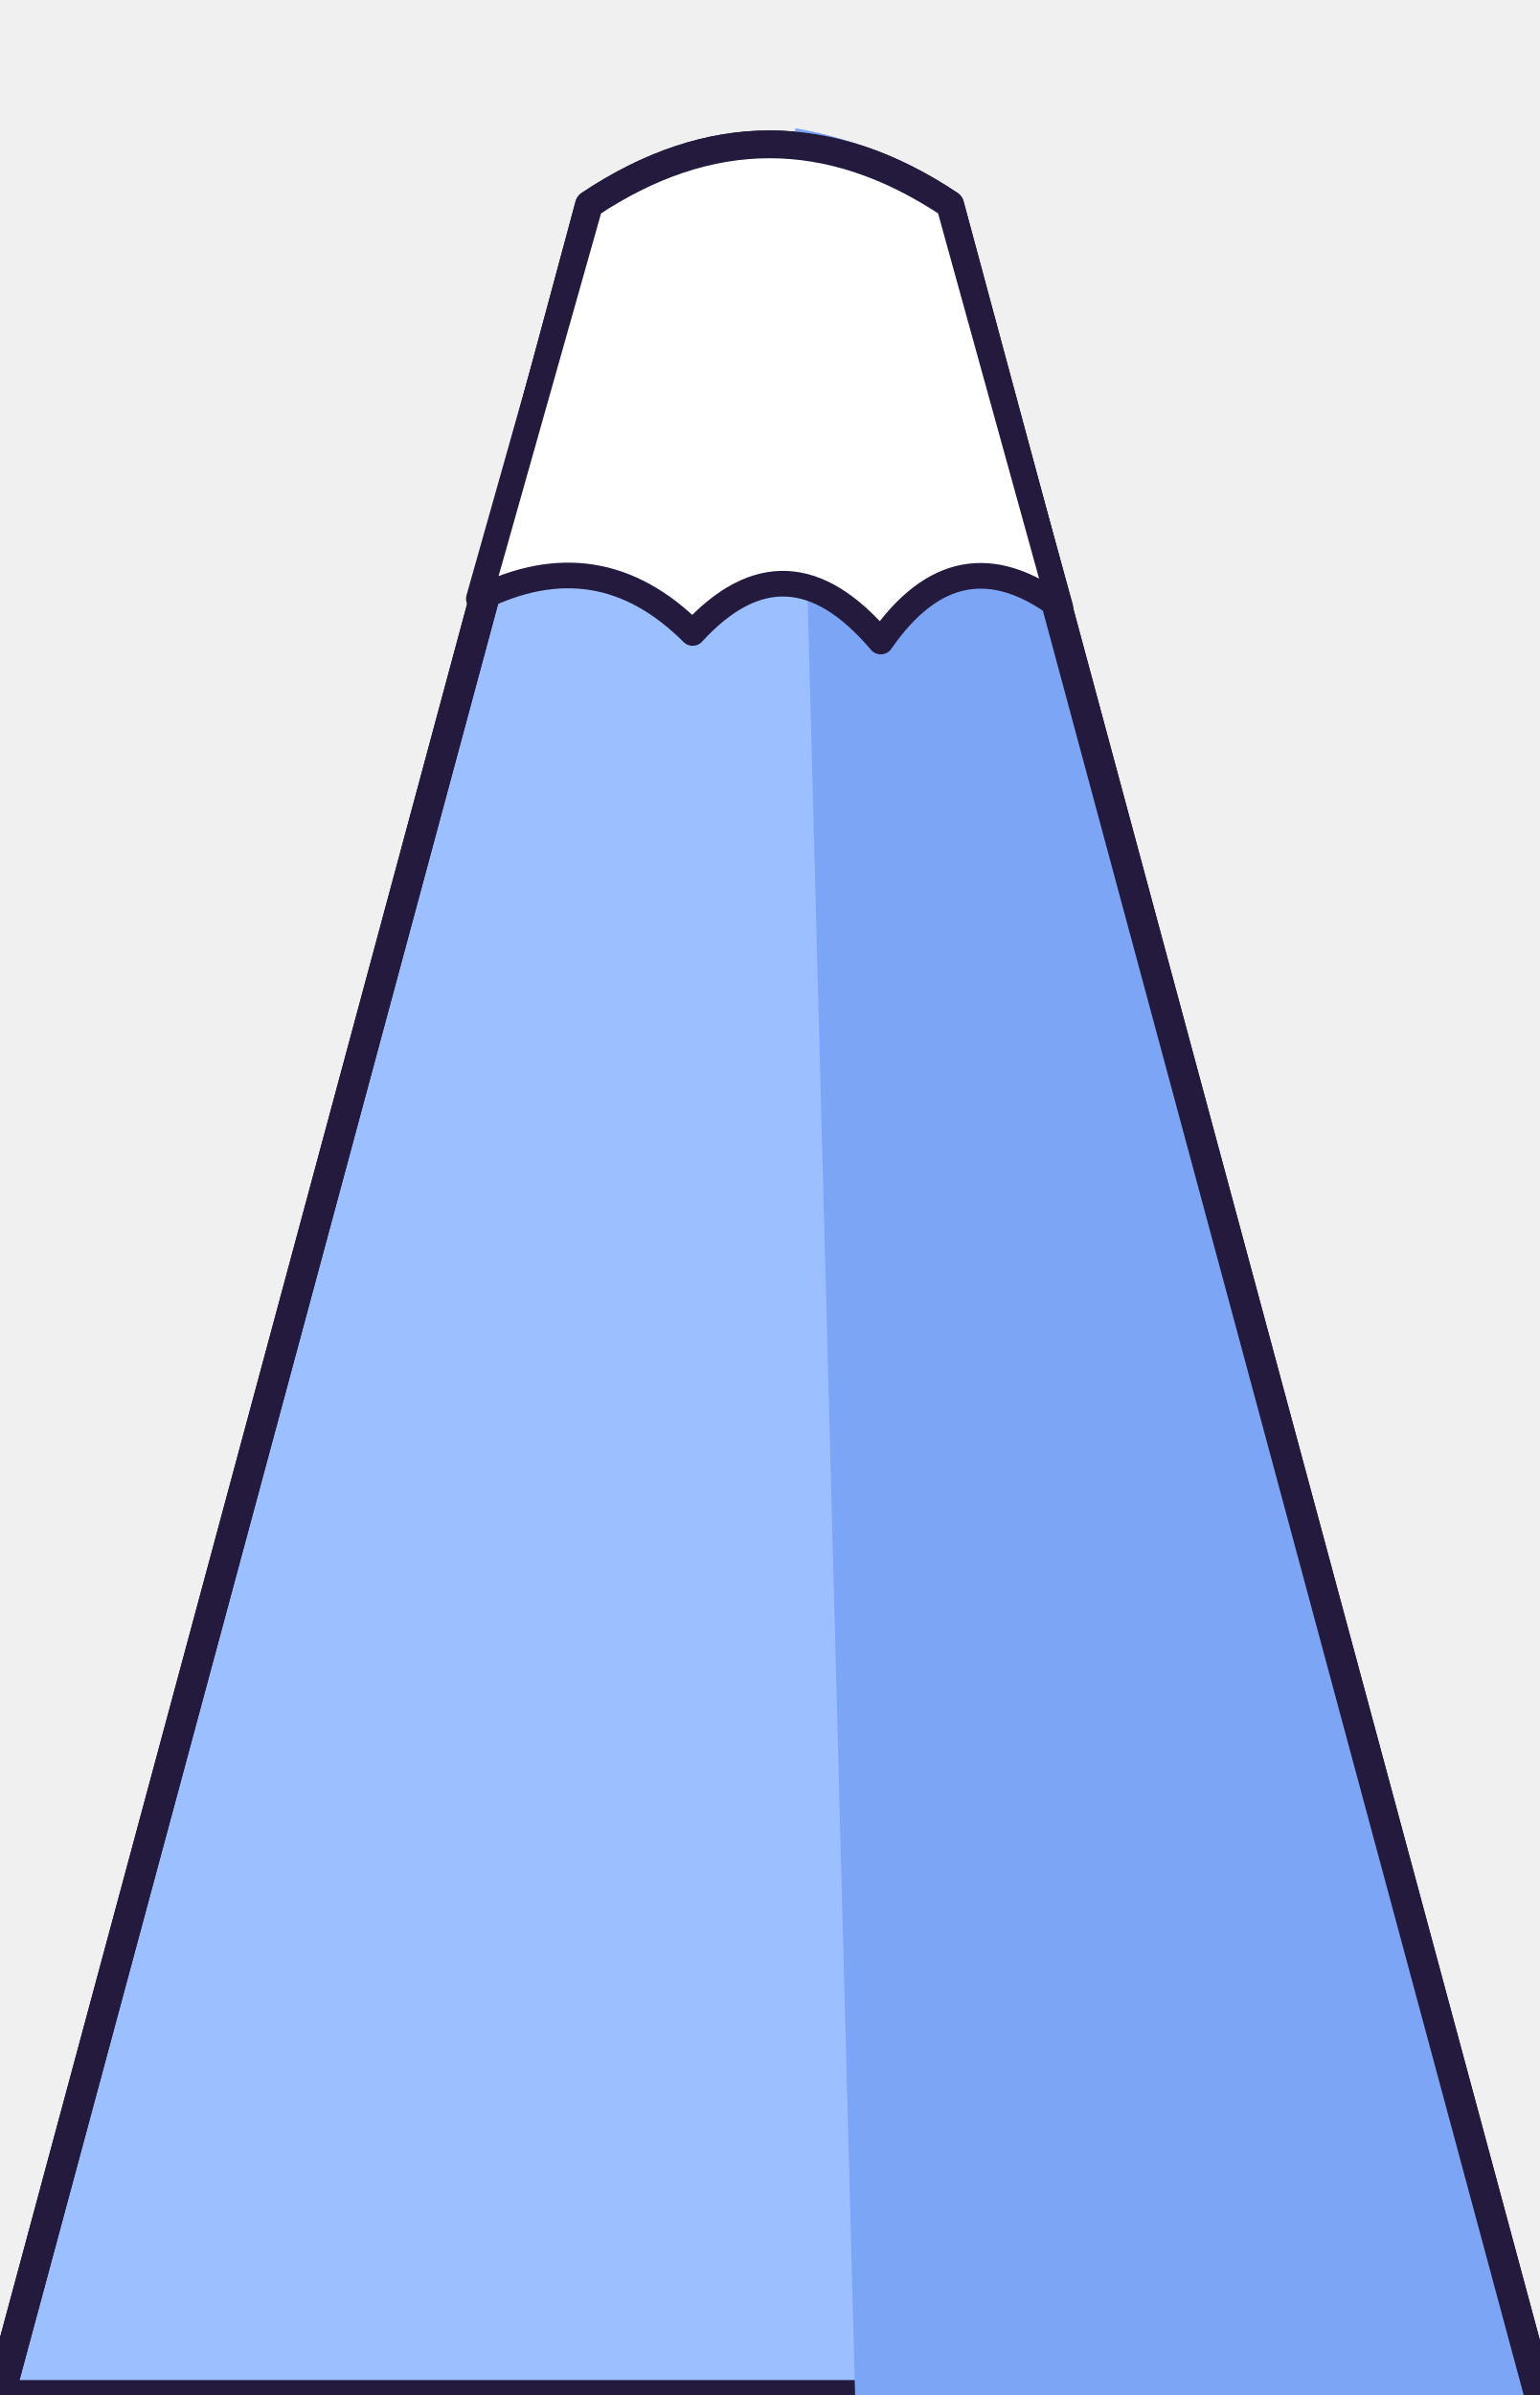
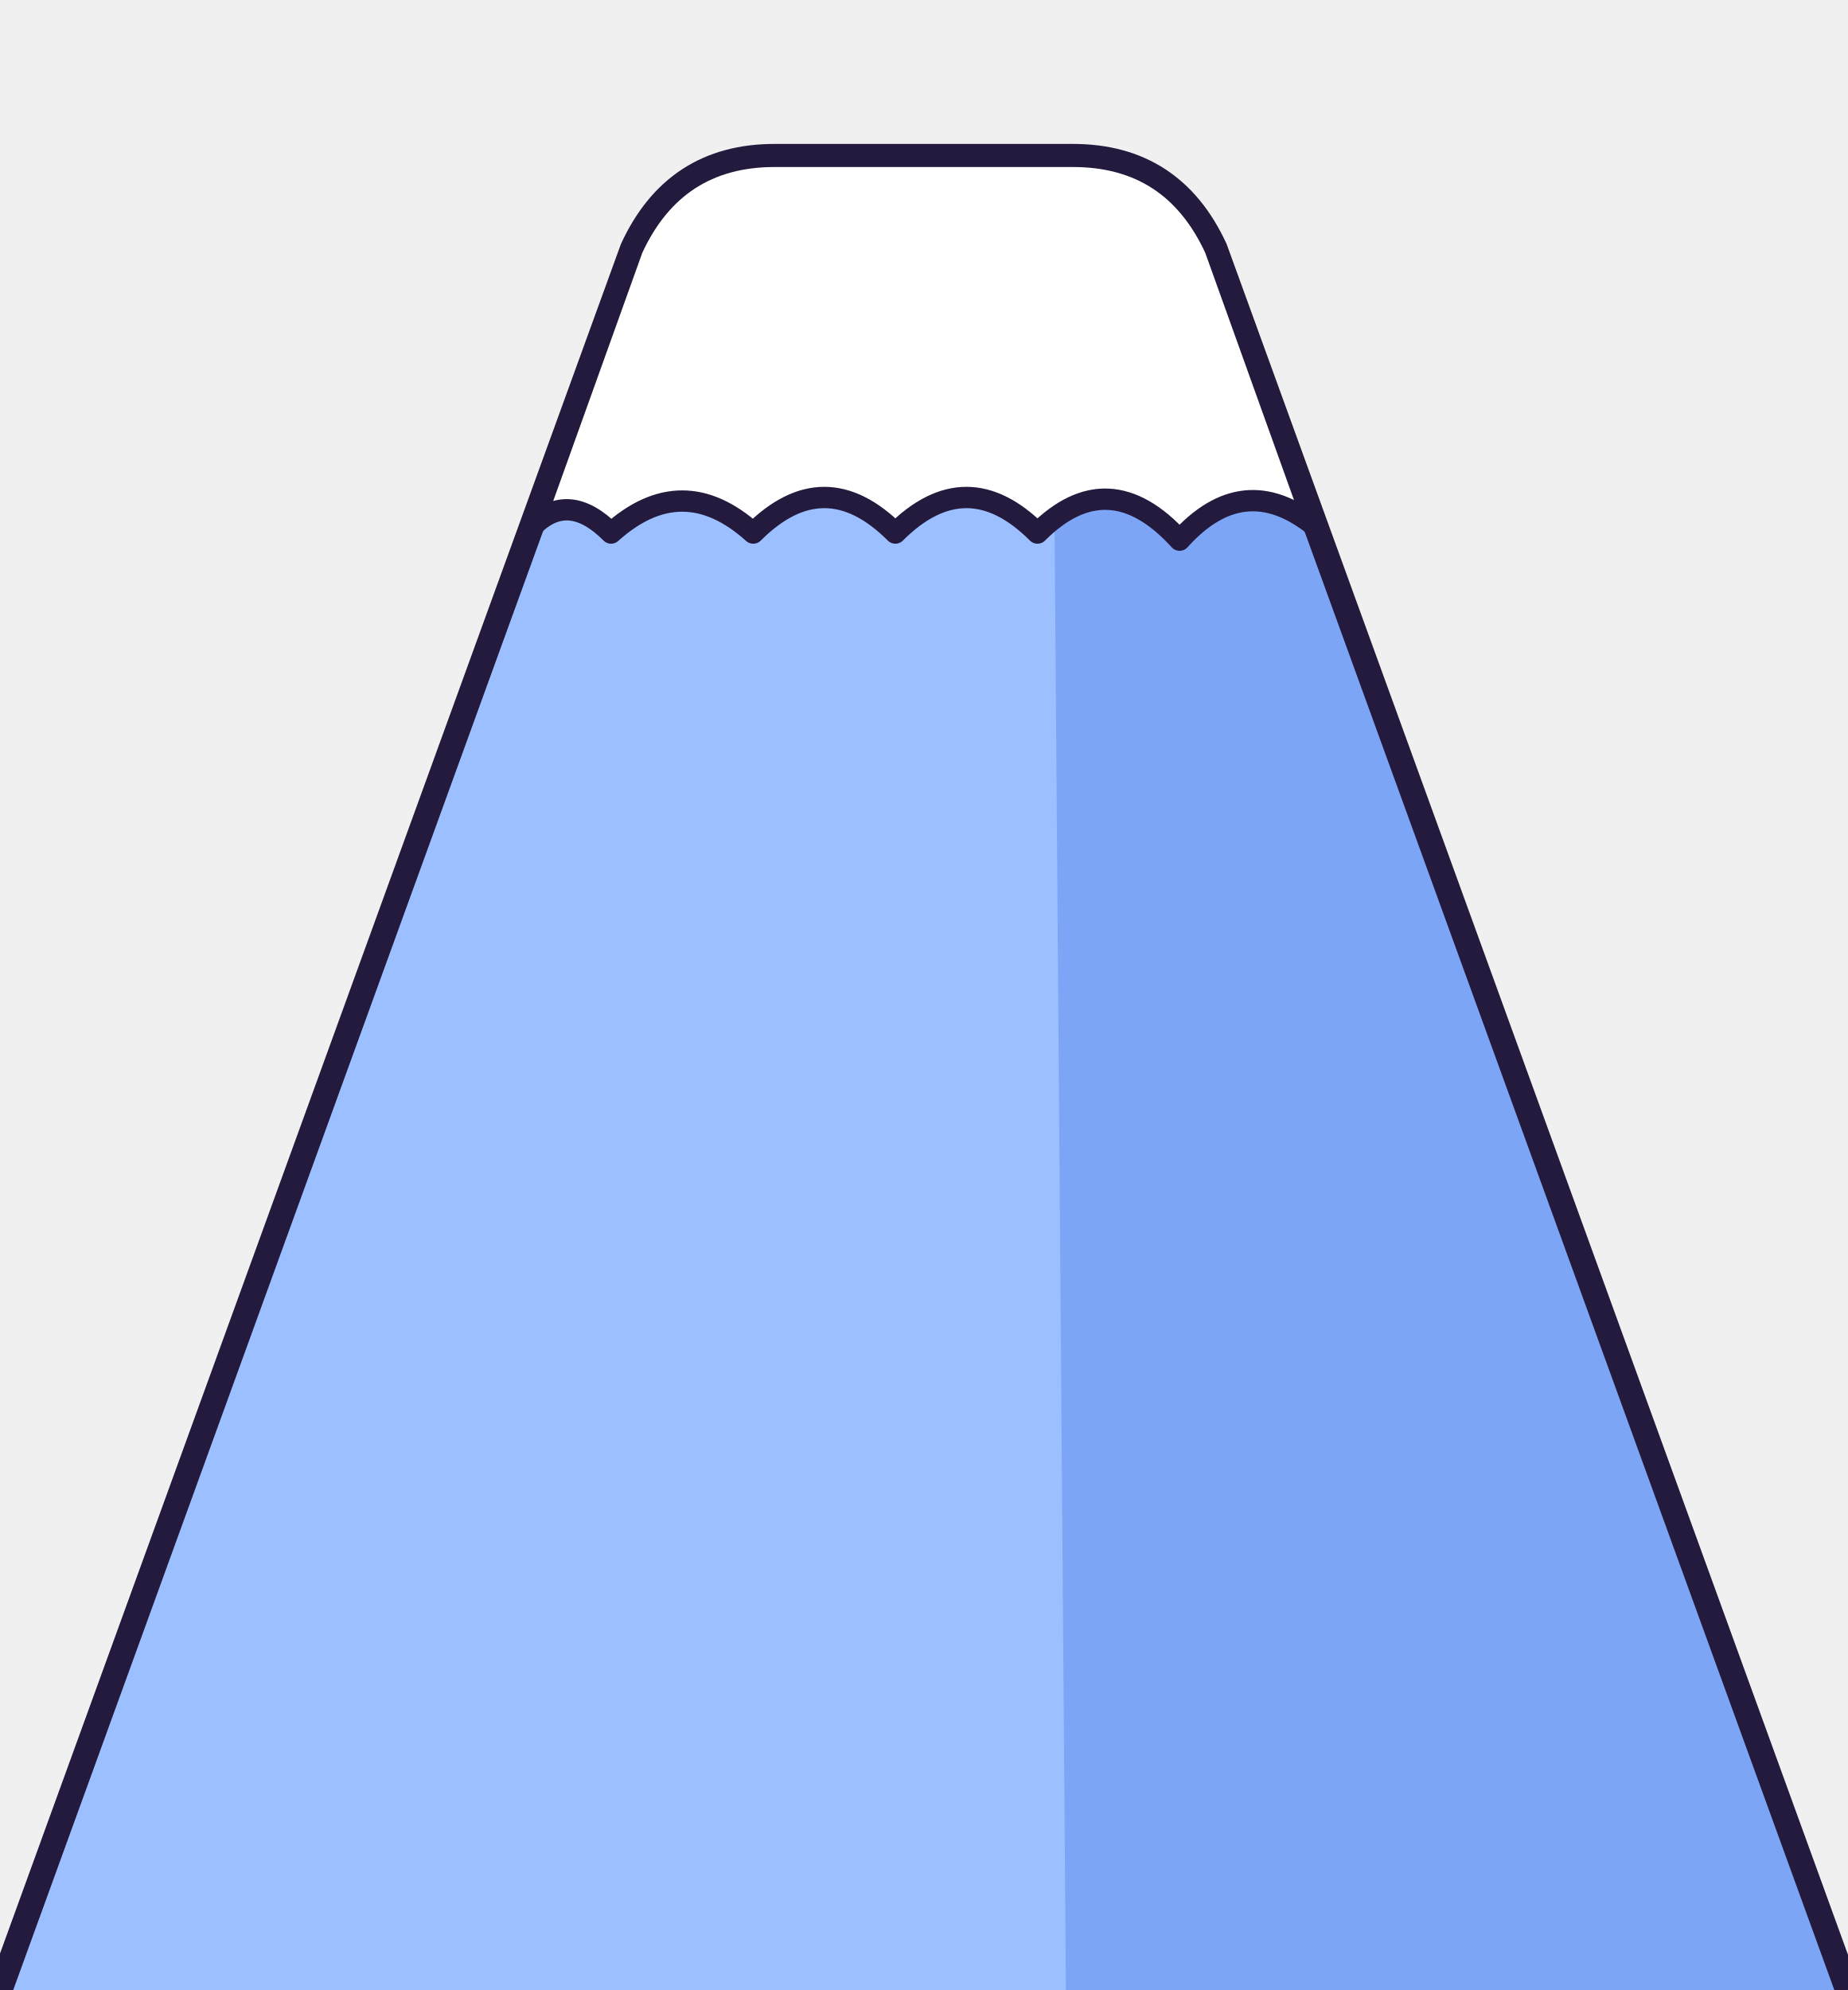
- <svg xmlns="http://www.w3.org/2000/svg" viewBox="0 0 360 560">
-   <path d="M0 560L138 48Q180 20 222 48L360 560Z" fill="#9CC0FF" stroke="#231A3D" stroke-width="7" stroke-linejoin="round" />
-   <path d="M186 30Q210 34 222 48L360 560H200Z" fill="#7DA5F5" />
-   <path d="M0 560L138 48Q180 20 222 48L360 560" fill="none" stroke="#231A3D" stroke-width="7" stroke-linejoin="round" />
-   <path d="M138 48Q180 20 222 48L248 142Q224 124 206 150Q184 124 162 148Q140 126 112 140Z" fill="#ffffff" stroke="#231A3D" stroke-width="6" stroke-linejoin="round" />
+ <svg xmlns="http://www.w3.org/2000/svg" viewBox="0 0 520 560">
+   <path d="M0 560L178 70Q190 44 218 44H302Q330 44 342 70L520 560Z" fill="#9CC0FF" />
+   <path d="M296 44Q330 44 342 70L520 560H300Z" fill="#7DA5F5" />
+   <path d="M0 560L178 70Q190 44 218 44H302Q330 44 342 70L520 560" fill="none" stroke="#231A3D" stroke-width="7" stroke-linejoin="round" />
+   <path d="M178 70Q190 44 218 44H302Q330 44 342 70L370 148Q350 132 332 152Q312 130 292 150Q272 130 252 150Q232 130 212 150Q192 132 172 150Q160 138 150 148Z" fill="#ffffff" stroke="#231A3D" stroke-width="6" stroke-linejoin="round" />
</svg>
